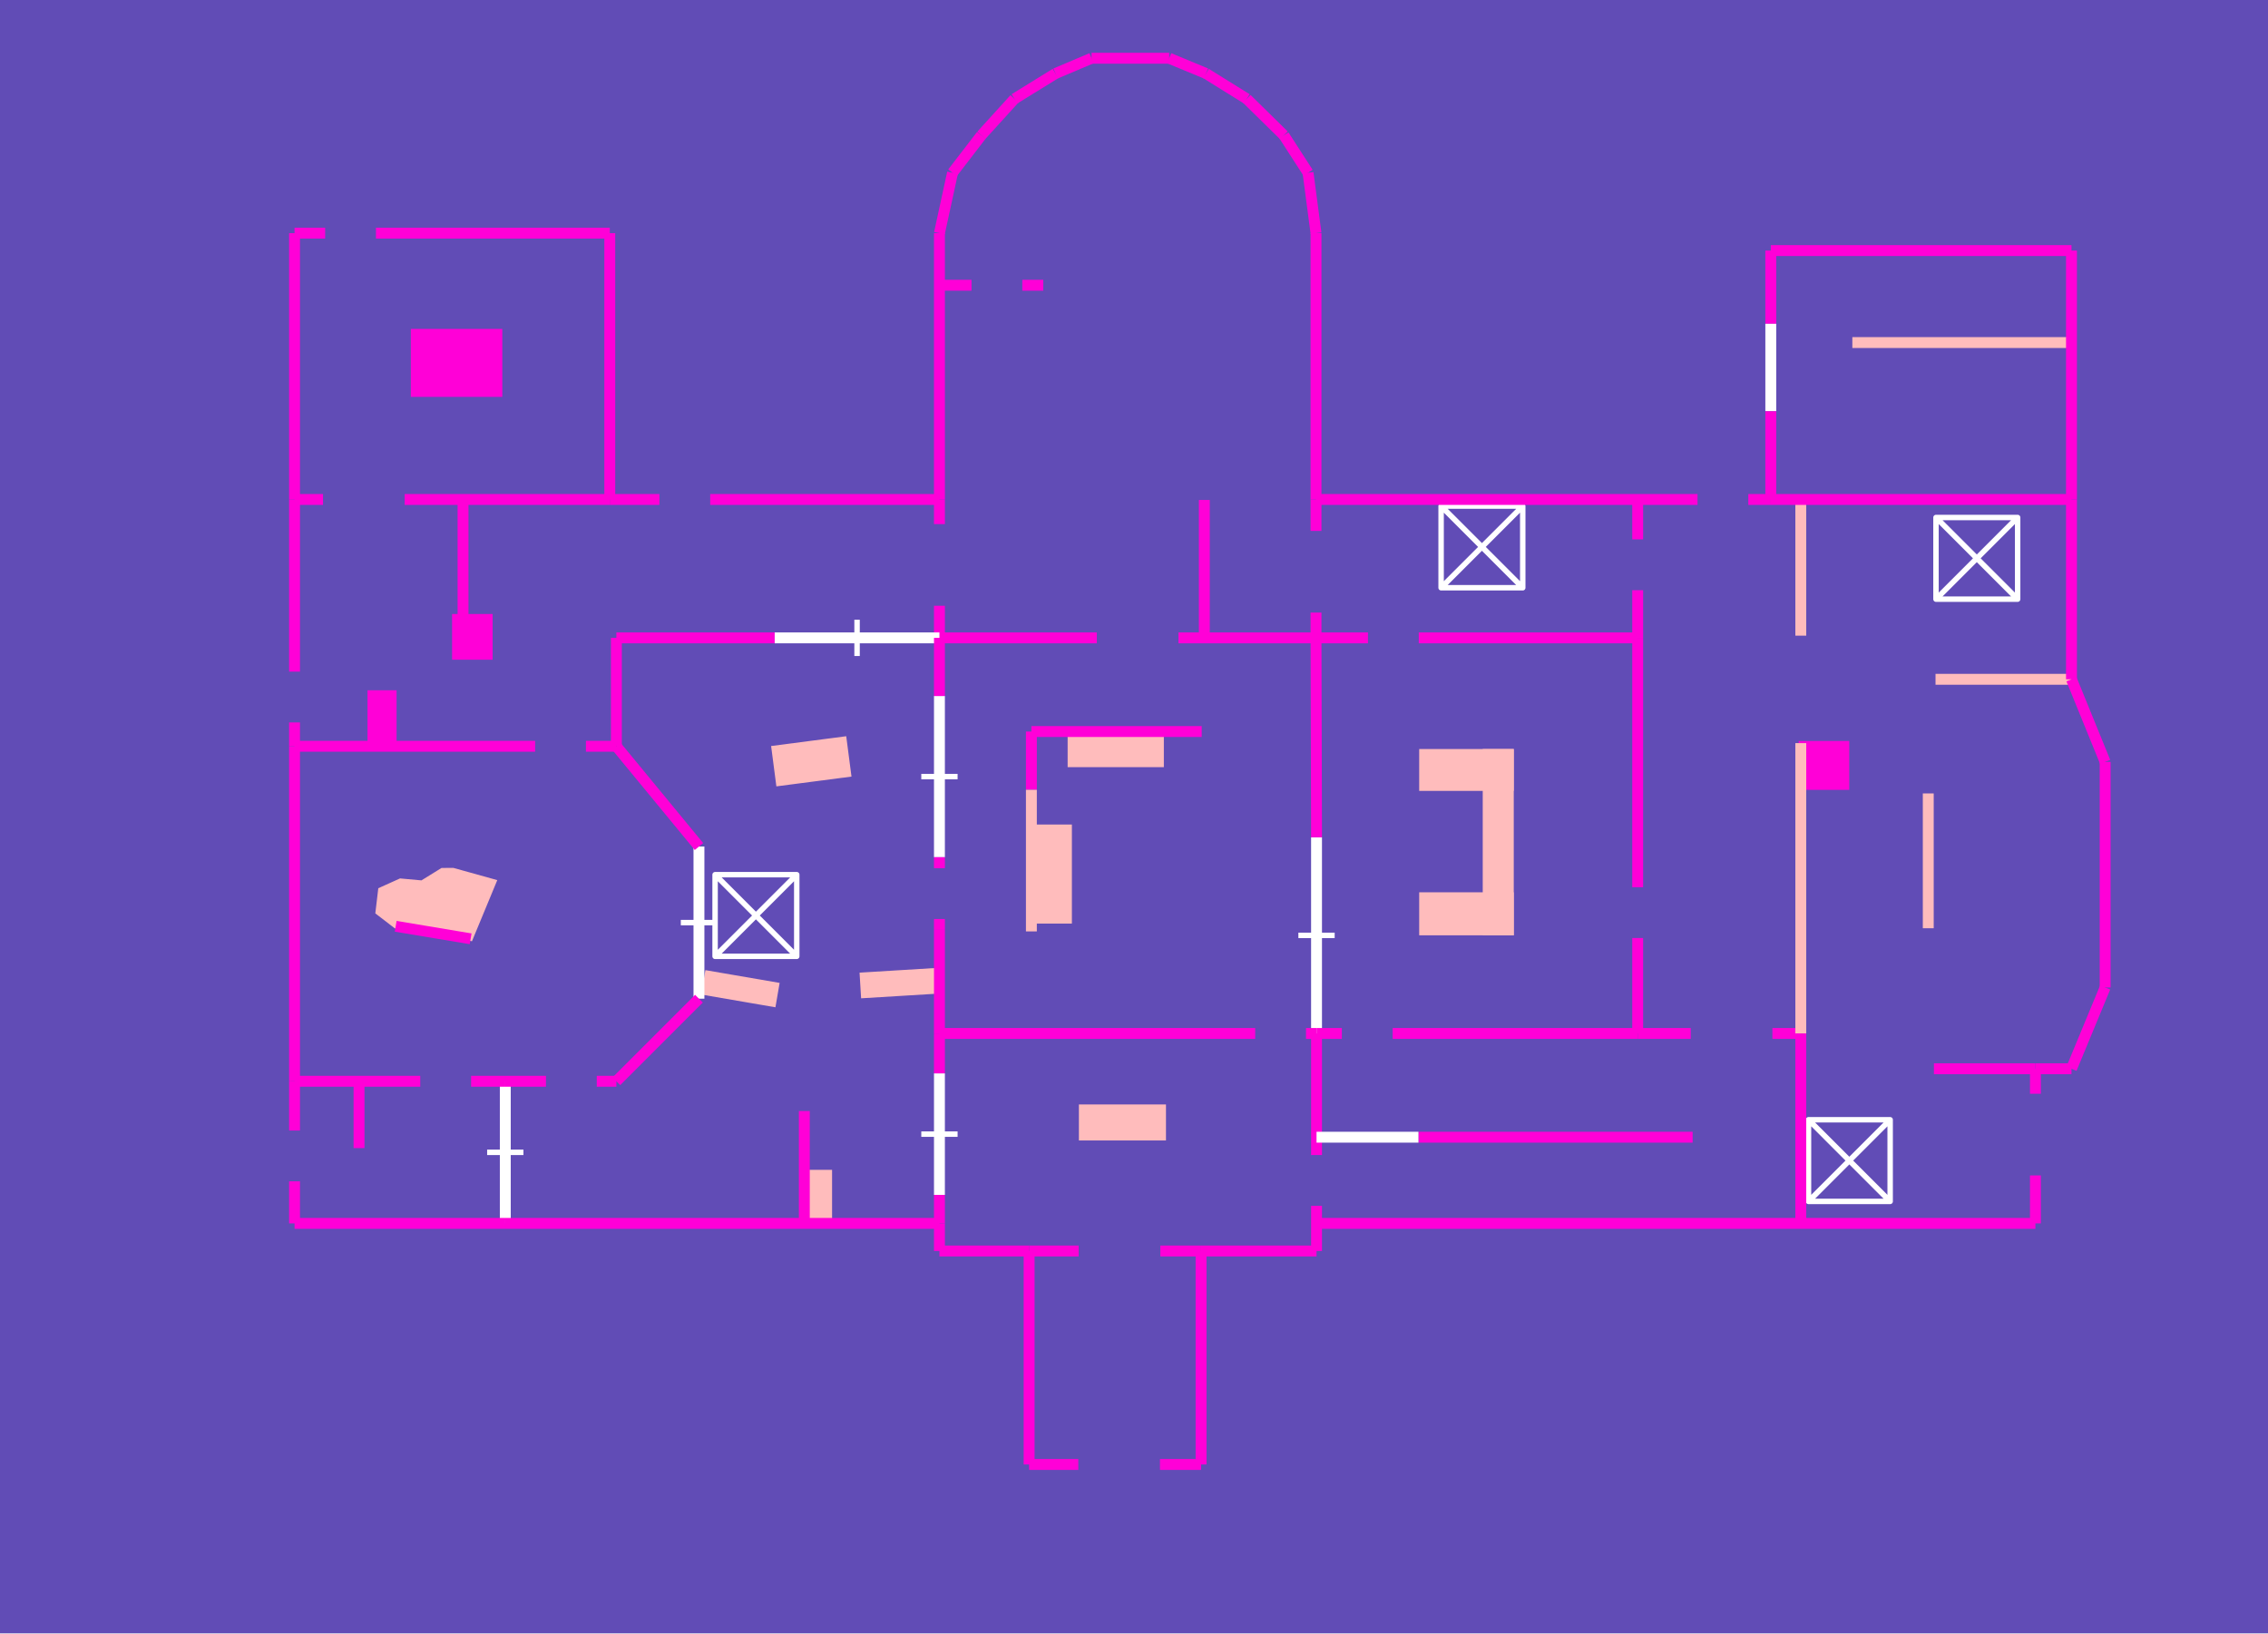
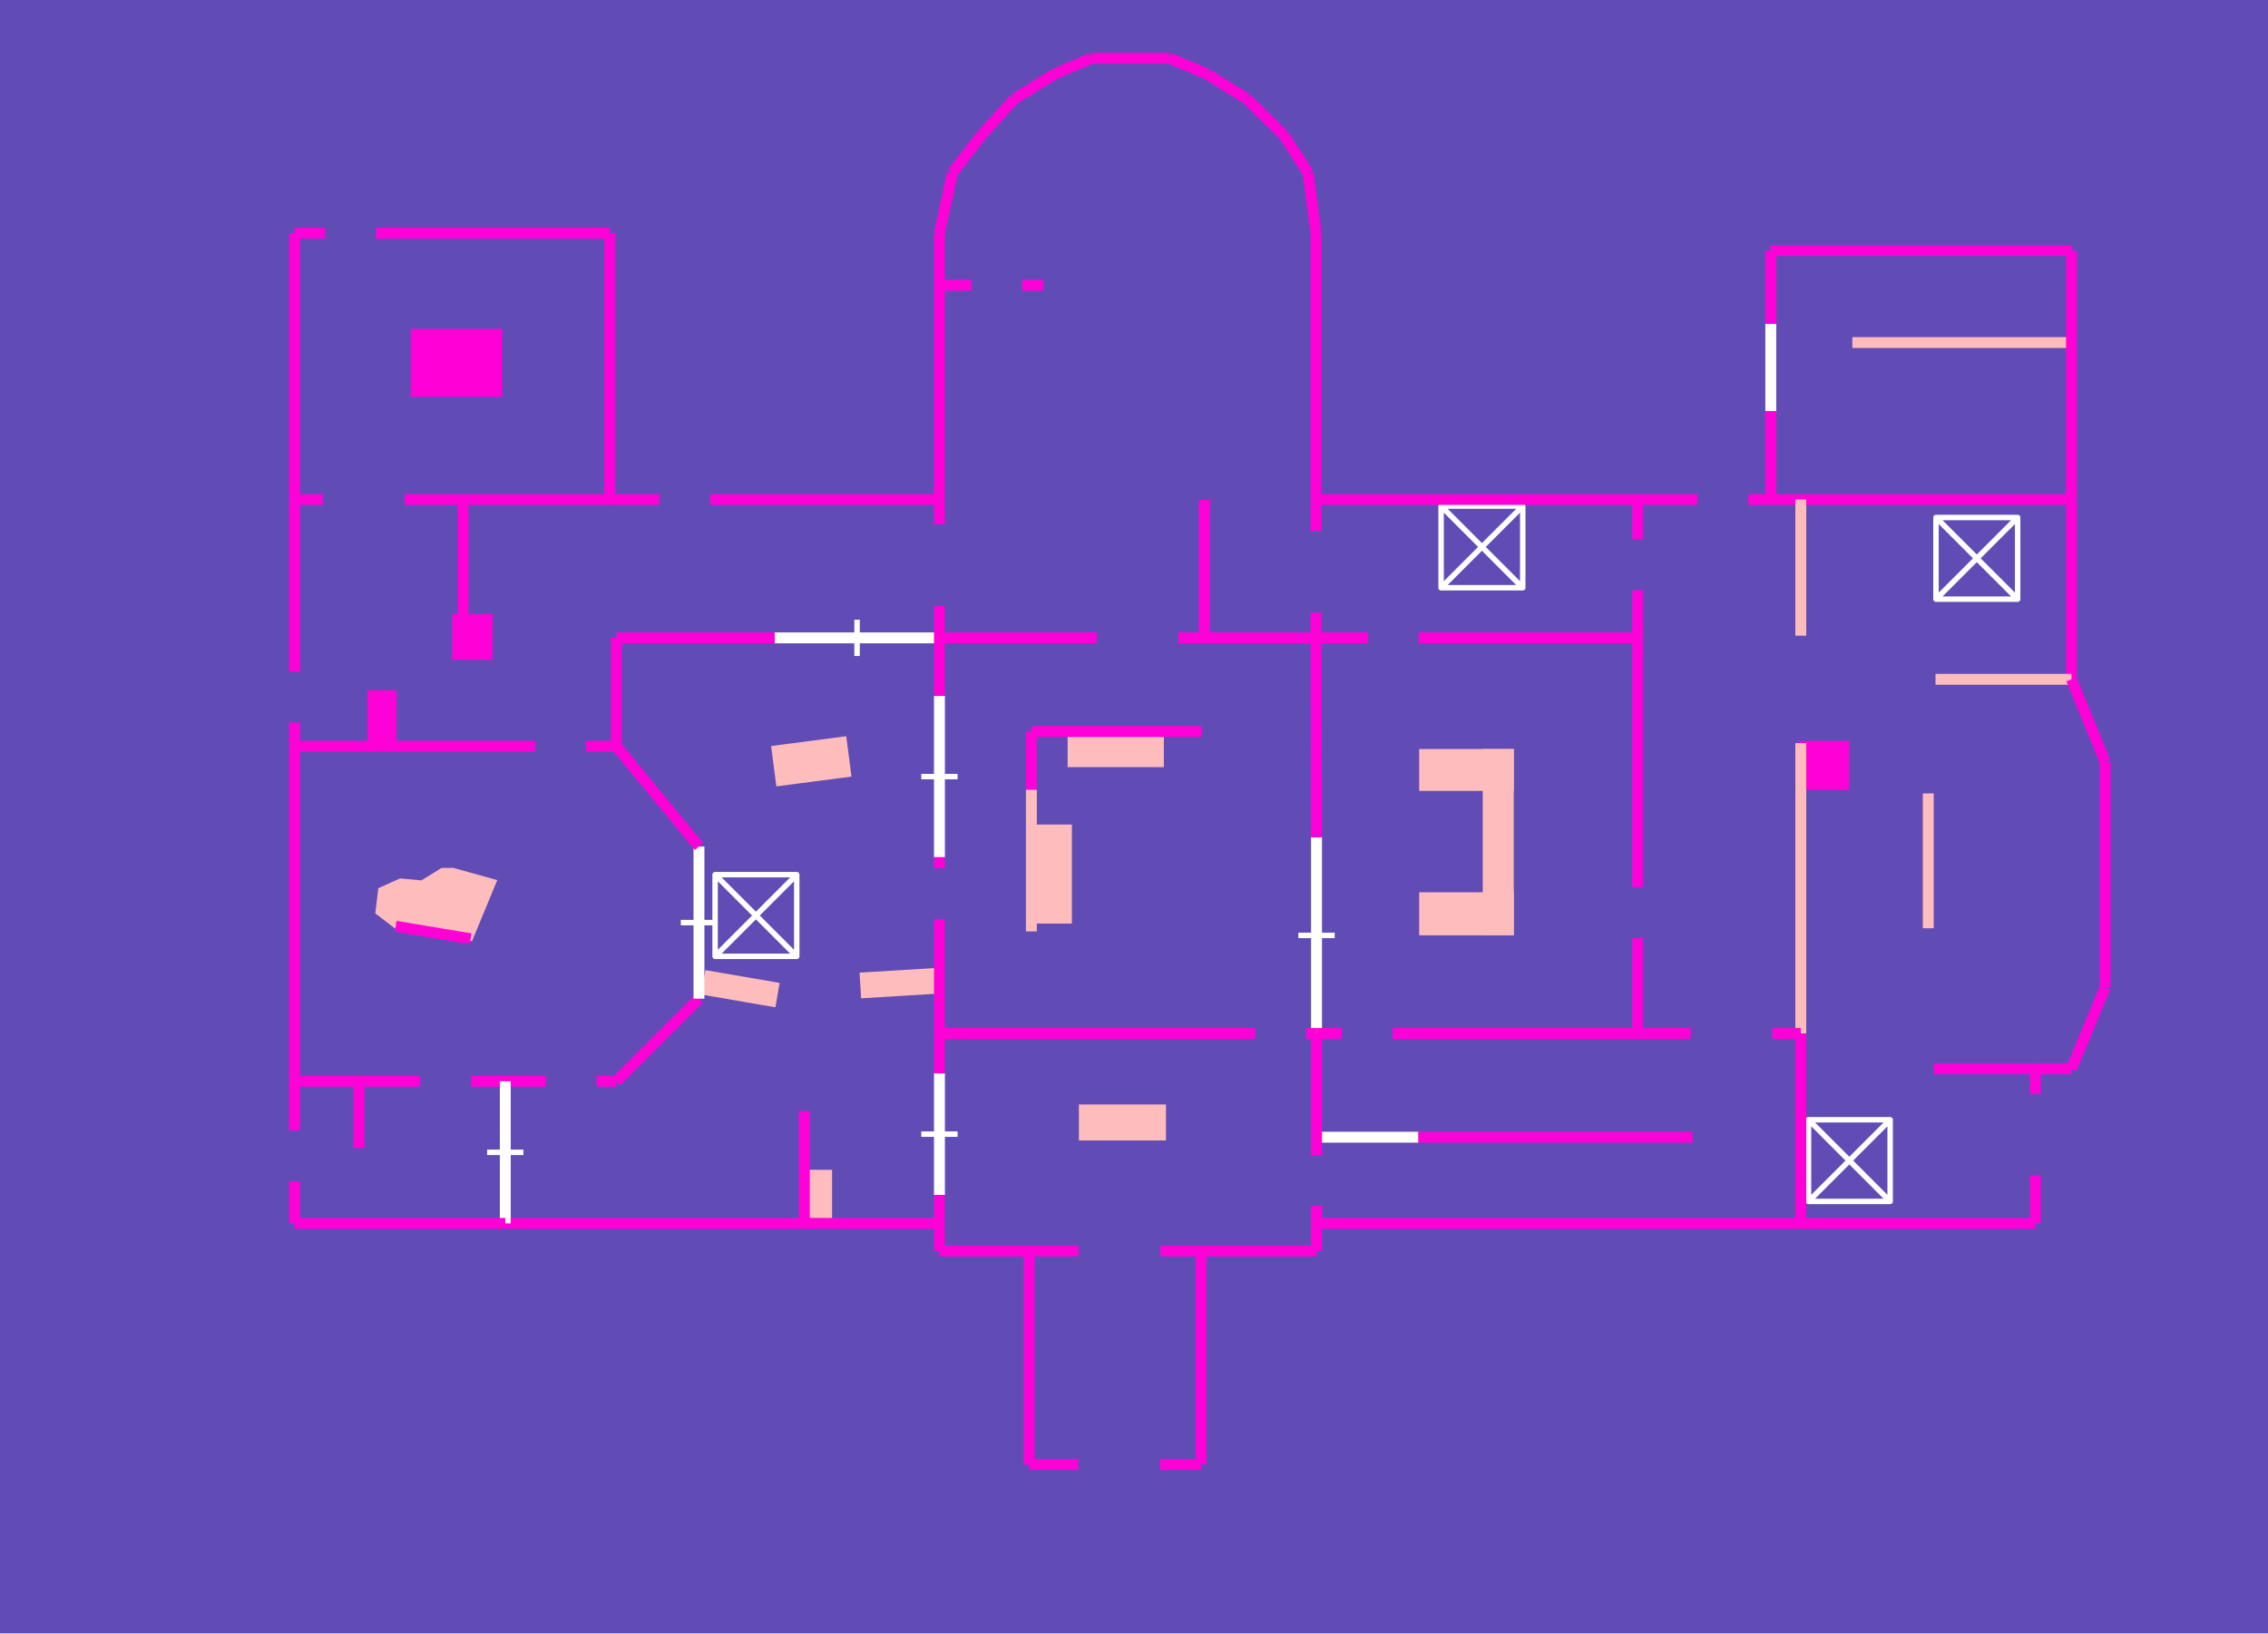
<svg xmlns="http://www.w3.org/2000/svg" viewBox="-33 -28 393 283">
  <rect fill="#614CB6" height="283" width="393" x="-33" y="-28" />
-   <path d="M152.361,-115.237 L145.718,-115.237 L145.718,-131.651 L152.361,-131.651 z" fill="#FFBCBC" stroke="#FFBCBC" stroke-width="0.75" transform="scale(1, -1)" />
-   <path d="M154.328,-169.229 L168.664,-169.229 L168.664,-163.741 L154.328,-163.741 z" fill="#FFBCBC" stroke="#FFBCBC" stroke-width="0.75" transform="scale(1, -1)" />
+   <path d="M224.305,-102.158 L228.929,-102.158 L228.929,-133.683 L224.305,-133.683 z" fill="#FFBCBC" stroke="#FFBCBC" stroke-width="0.75" transform="scale(1, -1)" />
+   <path d="M45.712,-78.762 L51.985,-78.762 L51.985,-85.931 L45.712,-85.931 z" fill="#FF00D7" stroke="#FF00D7" stroke-width="0.75" transform="scale(1, -1)" />
+   <path d="M128.748,-140.121 L128.974,-143.82 L116.566,-144.576 L116.341,-140.878 z" fill="#FFBCBC" stroke="#FFBCBC" stroke-width="0.75" transform="scale(1, -1)" />
  <path d="M31.059,-91.976 L35.342,-91.976 L35.342,-101.302 L31.059,-101.302 z" fill="#FF00D7" stroke="#FF00D7" stroke-width="0.75" transform="scale(1, -1)" />
  <path d="M110.807,-183.974 L106.374,-183.974 L106.374,-175.068 L110.807,-175.068 z" fill="#FFBCBC" stroke="#FFBCBC" stroke-width="0.75" transform="scale(1, -1)" />
-   <path d="M45.712,-78.762 L51.985,-78.762 L51.985,-85.931 L45.712,-85.931 z" fill="#FF00D7" stroke="#FF00D7" stroke-width="0.75" transform="scale(1, -1)" />
+   <path d="M113.311,-99.983 L114.127,-106.231 L101.855,-107.832 L101.04,-101.584 z" fill="#FFBCBC" stroke="#FFBCBC" stroke-width="0.75" transform="scale(1, -1)" />
+   <path d="M89.54,-140.525 L101.66,-142.61 L101.061,-146.095 L88.941,-144.01 z" fill="#FFBCBC" stroke="#FFBCBC" stroke-width="0.75" transform="scale(1, -1)" />
+   <path d="M168.296,-98.751 L152.375,-98.751 L152.375,-104.546 L168.296,-104.546 z" fill="#FFBCBC" stroke="#FFBCBC" stroke-width="0.75" transform="scale(1, -1)" />
+   <path d="M154.328,-169.229 L168.664,-169.229 L168.664,-163.741 L154.328,-163.741 z" fill="#FFBCBC" stroke="#FFBCBC" stroke-width="0.75" transform="scale(1, -1)" />
+   <path d="M213.293,-108.66 L228.929,-108.66 L228.929,-102.158 L213.293,-102.158 z" fill="#FFBCBC" stroke="#FFBCBC" stroke-width="0.75" transform="scale(1, -1)" />
+   <path d="M152.361,-115.237 L145.718,-115.237 L145.718,-131.651 L152.361,-131.651 z" fill="#FFBCBC" stroke="#FFBCBC" stroke-width="0.75" transform="scale(1, -1)" />
  <path d="M213.293,-126.98 L228.929,-126.98 L228.929,-133.683 L213.293,-133.683 z" fill="#FFBCBC" stroke="#FFBCBC" stroke-width="0.75" transform="scale(1, -1)" />
+   <path d="M287.065,-100.759 L279.044,-100.759 L279.044,-108.482 L287.065,-108.482 z" fill="#FF00D7" stroke="#FF00D7" stroke-width="0.75" transform="scale(1, -1)" />
  <path d="M53.663,-29.366 L38.562,-29.366 L38.562,-40.39 L53.663,-40.39 z" fill="#FF00D7" stroke="#FF00D7" stroke-width="0.75" transform="scale(1, -1)" />
-   <path d="M128.748,-140.121 L128.974,-143.82 L116.566,-144.576 L116.341,-140.878 z" fill="#FFBCBC" stroke="#FFBCBC" stroke-width="0.75" transform="scale(1, -1)" />
-   <path d="M287.065,-100.759 L279.044,-100.759 L279.044,-108.482 L287.065,-108.482 z" fill="#FF00D7" stroke="#FF00D7" stroke-width="0.75" transform="scale(1, -1)" />
-   <path d="M224.305,-102.158 L228.929,-102.158 L228.929,-133.683 L224.305,-133.683 z" fill="#FFBCBC" stroke="#FFBCBC" stroke-width="0.75" transform="scale(1, -1)" />
-   <path d="M113.311,-99.983 L114.127,-106.231 L101.855,-107.832 L101.04,-101.584 z" fill="#FFBCBC" stroke="#FFBCBC" stroke-width="0.75" transform="scale(1, -1)" />
-   <path d="M168.296,-98.751 L152.375,-98.751 L152.375,-104.546 L168.296,-104.546 z" fill="#FFBCBC" stroke="#FFBCBC" stroke-width="0.75" transform="scale(1, -1)" />
-   <path d="M213.293,-108.66 L228.929,-108.66 L228.929,-102.158 L213.293,-102.158 z" fill="#FFBCBC" stroke="#FFBCBC" stroke-width="0.75" transform="scale(1, -1)" />
-   <path d="M89.54,-140.525 L101.66,-142.61 L101.061,-146.095 L88.941,-144.01 z" fill="#FFBCBC" stroke="#FFBCBC" stroke-width="0.75" transform="scale(1, -1)" />
  <path d="M45.506,-122.75 L52.661,-124.743 L48.552,-134.663 L35.565,-132.493 L32.432,-130.091 L32.898,-126.154 L36.382,-124.584 L40.12,-124.924 L43.615,-122.762 L45.506,-122.75 z" fill="#FFBCBC" stroke="#FFBCBC" stroke-width="0.75" transform="scale(1, -1)" />
-   <path d="M302.469,-75.814 L316.618,-61.664 L302.469,-61.664 L316.618,-75.814 L302.469,-75.814 L302.469,-61.664 L316.618,-61.664 L316.618,-75.814 z" fill="none" stroke="#FFFFFF" stroke-linejoin="round" stroke-width="0.943" transform="scale(1, -1)" />
+   <path d="M280.378,-180.165 L294.527,-166.015 L280.378,-166.015 L294.527,-180.165 L280.378,-180.165 L280.378,-166.015 L294.527,-166.015 L294.527,-180.165 z" fill="none" stroke="#FFFFFF" stroke-linejoin="round" stroke-width="0.943" transform="scale(1, -1)" />
  <path d="M90.911,-137.702 L105.061,-123.553 L90.911,-123.553 L105.061,-137.702 L90.911,-137.702 L90.911,-123.553 L105.061,-123.553 L105.061,-137.702 z" fill="none" stroke="#FFFFFF" stroke-linejoin="round" stroke-width="0.943" transform="scale(1, -1)" />
  <path d="M216.715,-73.838 L230.864,-59.689 L216.715,-59.689 L230.864,-73.838 L216.715,-73.838 L216.715,-59.689 L230.864,-59.689 L230.864,-73.838 z" fill="none" stroke="#FFFFFF" stroke-linejoin="round" stroke-width="0.943" transform="scale(1, -1)" />
-   <path d="M280.378,-180.165 L294.527,-166.015 L280.378,-166.015 L294.527,-180.165 L280.378,-180.165 L280.378,-166.015 L294.527,-166.015 L294.527,-180.165 z" fill="none" stroke="#FFFFFF" stroke-linejoin="round" stroke-width="0.943" transform="scale(1, -1)" />
+   <path d="M302.469,-75.814 L316.618,-61.664 L302.469,-61.664 L316.618,-75.814 L302.469,-75.814 L302.469,-61.664 L316.618,-61.664 L316.618,-75.814 z" fill="none" stroke="#FFFFFF" stroke-linejoin="round" stroke-width="0.943" transform="scale(1, -1)" />
+   <path d="M29.212,-159.347 L29.212,-170.925 z" fill="none" stroke="#FF00D7" stroke-width="1.887" transform="scale(1, -1)" />
+   <path d="M156.144,17.907 L169.598,17.907 z" fill="none" stroke="#FF00D7" stroke-width="1.887" transform="scale(1, -1)" />
+   <path d="M331.781,-143.097 L325.947,-157.18 z" fill="none" stroke="#FF00D7" stroke-width="1.887" transform="scale(1, -1)" />
+   <path d="M129.786,-133.118 L129.786,-151.065 z" fill="none" stroke="#FF00D7" stroke-width="1.887" transform="scale(1, -1)" />
+   <path d="M48.552,-134.663 L35.565,-132.493 z" fill="none" stroke="#FF00D7" stroke-width="1.887" transform="scale(1, -1)" />
+   <path d="M193.658,-1.931 L189.469,4.554 z" fill="none" stroke="#FF00D7" stroke-width="1.887" transform="scale(1, -1)" />
+   <path d="M279.044,-100.759 L279.044,-151.065 z" fill="none" stroke="#FFBCBC" stroke-width="1.887" transform="scale(1, -1)" />
+   <path d="M195.037,-12.396 L195.037,-58.541 z" fill="none" stroke="#FF00D7" stroke-width="1.887" transform="scale(1, -1)" />
+   <path d="M212.789,-169.039 L195.129,-169.039 z" fill="none" stroke="#FFFFFF" stroke-width="1.887" transform="scale(1, -1)" />
+   <path d="M129.786,-82.521 L157.057,-82.521 z" fill="none" stroke="#FF00D7" stroke-width="1.887" transform="scale(1, -1)" />
+   <path d="M171.207,-82.521 L195.037,-82.521 z" fill="none" stroke="#FF00D7" stroke-width="1.887" transform="scale(1, -1)" />
+   <path d="M129.786,-58.541 L129.786,-12.396 z" fill="none" stroke="#FF00D7" stroke-width="1.887" transform="scale(1, -1)" />
+   <path d="M147.778,-21.422 L144.148,-21.422 z" fill="none" stroke="#FF00D7" stroke-width="1.887" transform="scale(1, -1)" />
+   <path d="M135.344,-21.422 L129.786,-21.422 z" fill="none" stroke="#FF00D7" stroke-width="1.887" transform="scale(1, -1)" />
+   <path d="M273.844,-58.541 L325.947,-58.541 z" fill="none" stroke="#FF00D7" stroke-width="1.887" transform="scale(1, -1)" />
+   <path d="M129.786,-183.974 L129.786,-188.755 z" fill="none" stroke="#FF00D7" stroke-width="1.887" transform="scale(1, -1)" />
+   <path d="M73.806,-159.347 L88.116,-145.037 z" fill="none" stroke="#FF00D7" stroke-width="1.887" transform="scale(1, -1)" />
+   <path d="M72.664,-58.541 L81.263,-58.541 z" fill="none" stroke="#FF00D7" stroke-width="1.887" transform="scale(1, -1)" />
+   <path d="M90.067,-58.541 L129.786,-58.541 z" fill="none" stroke="#FF00D7" stroke-width="1.887" transform="scale(1, -1)" />
+   <path d="M319.698,-183.974 L279.044,-183.974 z" fill="none" stroke="#FF00D7" stroke-width="1.887" transform="scale(1, -1)" />
+   <path d="M129.786,-82.521 L101.239,-82.521 z" fill="none" stroke="#FFFFFF" stroke-width="1.887" transform="scale(1, -1)" />
+   <path d="M115.513,-79.377 L115.513,-85.665 z" fill="none" stroke="#FFFFFF" stroke-width="0.943" transform="scale(1, -1)" />
+   <path d="M88.116,-118.675 L88.116,-145.037 z" fill="none" stroke="#FFFFFF" stroke-width="1.887" transform="scale(1, -1)" />
+   <path d="M84.971,-131.856 L91.26,-131.856 z" fill="none" stroke="#FFFFFF" stroke-width="0.943" transform="scale(1, -1)" />
+   <path d="M145.718,-108.844 L145.718,-98.751 z" fill="none" stroke="#FF00D7" stroke-width="1.887" transform="scale(1, -1)" />
+   <path d="M18.039,-159.347 L18.039,-101.302 z" fill="none" stroke="#FF00D7" stroke-width="1.887" transform="scale(1, -1)" />
+   <path d="M129.786,-183.974 L54.557,-183.974 z" fill="none" stroke="#FF00D7" stroke-width="1.887" transform="scale(1, -1)" />
+   <path d="M145.325,-225.742 L153.849,-225.742 z" fill="none" stroke="#FF00D7" stroke-width="1.887" transform="scale(1, -1)" />
+   <path d="M167.999,-225.742 L175.122,-225.742 z" fill="none" stroke="#FF00D7" stroke-width="1.887" transform="scale(1, -1)" />
+   <path d="M18.039,-58.541 L18.039,-12.396 z" fill="none" stroke="#FF00D7" stroke-width="1.887" transform="scale(1, -1)" />
+   <path d="M183.035,10.873 L189.469,4.554 z" fill="none" stroke="#FF00D7" stroke-width="1.887" transform="scale(1, -1)" />
+   <path d="M195.129,-151.065 L195.129,-117.074 z" fill="none" stroke="#FFFFFF" stroke-width="1.887" transform="scale(1, -1)" />
+   <path d="M198.273,-134.069 L191.984,-134.069 z" fill="none" stroke="#FFFFFF" stroke-width="0.943" transform="scale(1, -1)" />
+   <path d="M301.131,-132.834 L301.131,-109.475 z" fill="none" stroke="#FFBCBC" stroke-width="1.887" transform="scale(1, -1)" />
+   <path d="M195.037,-82.521 L195.037,-78.138 z" fill="none" stroke="#FF00D7" stroke-width="1.887" transform="scale(1, -1)" />
+   <path d="M195.037,-63.989 L195.037,-58.541 z" fill="none" stroke="#FF00D7" stroke-width="1.887" transform="scale(1, -1)" />
+   <path d="M273.844,-28.099 L273.844,-43.257 z" fill="none" stroke="#FFFFFF" stroke-width="1.887" transform="scale(1, -1)" />
+   <path d="M145.718,-98.751 L175.231,-98.751 z" fill="none" stroke="#FF00D7" stroke-width="1.887" transform="scale(1, -1)" />
+   <path d="M129.786,-82.521 L129.786,-92.59 z" fill="none" stroke="#FF00D7" stroke-width="1.887" transform="scale(1, -1)" />
+   <path d="M325.947,-31.354 L287.974,-31.354 z" fill="none" stroke="#FFBCBC" stroke-width="1.887" transform="scale(1, -1)" />
+   <path d="M106.374,-183.974 L106.374,-164.501 z" fill="none" stroke="#FF00D7" stroke-width="1.887" transform="scale(1, -1)" />
+   <path d="M325.947,-58.541 L325.947,-89.699 z" fill="none" stroke="#FF00D7" stroke-width="1.887" transform="scale(1, -1)" />
+   <path d="M325.947,-15.417 L273.844,-15.417 z" fill="none" stroke="#FF00D7" stroke-width="1.887" transform="scale(1, -1)" />
+   <path d="M273.844,-28.099 L273.844,-15.417 z" fill="none" stroke="#FF00D7" stroke-width="1.887" transform="scale(1, -1)" />
+   <path d="M273.844,-58.541 L269.95,-58.541 z" fill="none" stroke="#FF00D7" stroke-width="1.887" transform="scale(1, -1)" />
+   <path d="M261.146,-58.541 L195.037,-58.541 z" fill="none" stroke="#FF00D7" stroke-width="1.887" transform="scale(1, -1)" />
+   <path d="M169.598,17.907 L175.976,15.265 z" fill="none" stroke="#FF00D7" stroke-width="1.887" transform="scale(1, -1)" />
+   <path d="M18.039,-101.302 L59.727,-101.302 z" fill="none" stroke="#FF00D7" stroke-width="1.887" transform="scale(1, -1)" />
+   <path d="M68.531,-101.302 L73.806,-101.302 z" fill="none" stroke="#FF00D7" stroke-width="1.887" transform="scale(1, -1)" />
+   <path d="M302.388,-89.699 L325.947,-89.699 z" fill="none" stroke="#FFBCBC" stroke-width="1.887" transform="scale(1, -1)" />
+   <path d="M54.557,-159.347 L61.604,-159.347 z" fill="none" stroke="#FF00D7" stroke-width="1.887" transform="scale(1, -1)" />
+   <path d="M70.408,-159.347 L73.806,-159.347 z" fill="none" stroke="#FF00D7" stroke-width="1.887" transform="scale(1, -1)" />
+   <path d="M302.112,-157.18 L319.698,-157.18 z" fill="none" stroke="#FF00D7" stroke-width="1.887" transform="scale(1, -1)" />
+   <path d="M273.844,-43.257 L273.844,-58.541 z" fill="none" stroke="#FF00D7" stroke-width="1.887" transform="scale(1, -1)" />
+   <path d="M18.039,-12.396 L23.343,-12.396 z" fill="none" stroke="#FF00D7" stroke-width="1.887" transform="scale(1, -1)" />
+   <path d="M32.147,-12.396 L72.664,-12.396 z" fill="none" stroke="#FF00D7" stroke-width="1.887" transform="scale(1, -1)" />
+   <path d="M175.687,-58.624 L175.687,-82.521 z" fill="none" stroke="#FF00D7" stroke-width="1.887" transform="scale(1, -1)" />
+   <path d="M18.039,-159.347 L18.039,-167.88 z" fill="none" stroke="#FF00D7" stroke-width="1.887" transform="scale(1, -1)" />
+   <path d="M18.039,-176.684 L18.039,-183.974 z" fill="none" stroke="#FF00D7" stroke-width="1.887" transform="scale(1, -1)" />
+   <path d="M47.237,-78.762 L47.237,-58.541 z" fill="none" stroke="#FF00D7" stroke-width="1.887" transform="scale(1, -1)" />
+   <path d="M175.122,-188.755 L175.122,-225.742 z" fill="none" stroke="#FF00D7" stroke-width="1.887" transform="scale(1, -1)" />
+   <path d="M129.786,-120.525 L129.786,-92.59 z" fill="none" stroke="#FFFFFF" stroke-width="1.887" transform="scale(1, -1)" />
+   <path d="M132.931,-106.557 L126.642,-106.557 z" fill="none" stroke="#FFFFFF" stroke-width="0.943" transform="scale(1, -1)" />
+   <path d="M129.786,-188.755 L145.325,-188.755 z" fill="none" stroke="#FF00D7" stroke-width="1.887" transform="scale(1, -1)" />
+   <path d="M145.325,-188.755 L145.325,-225.742 z" fill="none" stroke="#FF00D7" stroke-width="1.887" transform="scale(1, -1)" />
+   <path d="M193.658,-1.931 L195.037,-12.396 z" fill="none" stroke="#FF00D7" stroke-width="1.887" transform="scale(1, -1)" />
+   <path d="M279.044,-58.541 L279.044,-82.138 z" fill="none" stroke="#FFBCBC" stroke-width="1.887" transform="scale(1, -1)" />
+   <path d="M189.469,4.554 L189.469,4.554 z" fill="none" stroke="#FF00D7" stroke-width="1.887" transform="scale(1, -1)" />
+   <path d="M325.947,-15.417 L325.947,-58.541 z" fill="none" stroke="#FF00D7" stroke-width="1.887" transform="scale(1, -1)" />
+   <path d="M195.129,-151.065 L193.306,-151.065 z" fill="none" stroke="#FF00D7" stroke-width="1.887" transform="scale(1, -1)" />
+   <path d="M184.502,-151.065 L129.786,-151.065 z" fill="none" stroke="#FF00D7" stroke-width="1.887" transform="scale(1, -1)" />
+   <path d="M18.039,-159.347 L39.825,-159.347 z" fill="none" stroke="#FF00D7" stroke-width="1.887" transform="scale(1, -1)" />
+   <path d="M48.629,-159.347 L54.557,-159.347 z" fill="none" stroke="#FF00D7" stroke-width="1.887" transform="scale(1, -1)" />
+   <path d="M325.947,-157.18 L319.698,-157.18 z" fill="none" stroke="#FF00D7" stroke-width="1.887" transform="scale(1, -1)" />
+   <path d="M129.786,-12.396 L132.06,-1.931 z" fill="none" stroke="#FF00D7" stroke-width="1.887" transform="scale(1, -1)" />
+   <path d="M73.806,-82.521 L73.806,-101.302 z" fill="none" stroke="#FF00D7" stroke-width="1.887" transform="scale(1, -1)" />
+   <path d="M137.047,4.554 L142.79,10.873 z" fill="none" stroke="#FF00D7" stroke-width="1.887" transform="scale(1, -1)" />
+   <path d="M72.664,-12.396 L72.664,-58.541 z" fill="none" stroke="#FF00D7" stroke-width="1.887" transform="scale(1, -1)" />
  <path d="M54.557,-159.347 L54.557,-183.974 z" fill="none" stroke="#FFFFFF" stroke-width="1.887" transform="scale(1, -1)" />
  <path d="M51.412,-171.661 L57.701,-171.661 z" fill="none" stroke="#FFFFFF" stroke-width="0.943" transform="scale(1, -1)" />
-   <path d="M145.718,-108.844 L145.718,-98.751 z" fill="none" stroke="#FF00D7" stroke-width="1.887" transform="scale(1, -1)" />
-   <path d="M175.687,-58.624 L175.687,-82.521 z" fill="none" stroke="#FF00D7" stroke-width="1.887" transform="scale(1, -1)" />
-   <path d="M88.116,-118.675 L88.116,-145.037 z" fill="none" stroke="#FFFFFF" stroke-width="1.887" transform="scale(1, -1)" />
-   <path d="M84.971,-131.856 L91.26,-131.856 z" fill="none" stroke="#FFFFFF" stroke-width="0.943" transform="scale(1, -1)" />
+   <path d="M129.786,-179.035 L129.786,-157.979 z" fill="none" stroke="#FFFFFF" stroke-width="1.887" transform="scale(1, -1)" />
+   <path d="M132.931,-168.507 L126.642,-168.507 z" fill="none" stroke="#FFFFFF" stroke-width="0.943" transform="scale(1, -1)" />
+   <path d="M145.718,-133.382 L145.718,-108.844 z" fill="none" stroke="#FFBCBC" stroke-width="1.887" transform="scale(1, -1)" />
+   <path d="M129.786,-58.541 L129.786,-62.81 z" fill="none" stroke="#FF00D7" stroke-width="1.887" transform="scale(1, -1)" />
+   <path d="M129.786,-76.959 L129.786,-82.521 z" fill="none" stroke="#FF00D7" stroke-width="1.887" transform="scale(1, -1)" />
+   <path d="M175.976,15.265 L183.035,10.873 z" fill="none" stroke="#FF00D7" stroke-width="1.887" transform="scale(1, -1)" />
+   <path d="M73.806,-101.302 L88.116,-118.675 z" fill="none" stroke="#FF00D7" stroke-width="1.887" transform="scale(1, -1)" />
+   <path d="M331.781,-104.012 L331.781,-143.097 z" fill="none" stroke="#FF00D7" stroke-width="1.887" transform="scale(1, -1)" />
+   <path d="M129.786,-179.035 L129.786,-183.974 z" fill="none" stroke="#FF00D7" stroke-width="1.887" transform="scale(1, -1)" />
+   <path d="M279.044,-183.974 L279.044,-151.065 z" fill="none" stroke="#FF00D7" stroke-width="1.887" transform="scale(1, -1)" />
+   <path d="M331.781,-104.012 L325.947,-89.699 z" fill="none" stroke="#FF00D7" stroke-width="1.887" transform="scale(1, -1)" />
+   <path d="M250.779,-82.521 L212.843,-82.521 z" fill="none" stroke="#FF00D7" stroke-width="1.887" transform="scale(1, -1)" />
+   <path d="M204.039,-82.521 L195.037,-82.521 z" fill="none" stroke="#FF00D7" stroke-width="1.887" transform="scale(1, -1)" />
+   <path d="M149.903,15.265 L156.144,17.907 z" fill="none" stroke="#FF00D7" stroke-width="1.887" transform="scale(1, -1)" />
+   <path d="M18.039,-183.974 L54.557,-183.974 z" fill="none" stroke="#FF00D7" stroke-width="1.887" transform="scale(1, -1)" />
+   <path d="M195.037,-82.521 L195.129,-117.074 z" fill="none" stroke="#FF00D7" stroke-width="1.887" transform="scale(1, -1)" />
  <path d="M195.129,-151.065 L195.129,-172.13 z" fill="none" stroke="#FF00D7" stroke-width="1.887" transform="scale(1, -1)" />
  <path d="M195.129,-180.934 L195.129,-188.755 z" fill="none" stroke="#FF00D7" stroke-width="1.887" transform="scale(1, -1)" />
-   <path d="M145.325,-188.755 L145.325,-225.742 z" fill="none" stroke="#FF00D7" stroke-width="1.887" transform="scale(1, -1)" />
+   <path d="M250.779,-58.541 L250.779,-65.458 z" fill="none" stroke="#FF00D7" stroke-width="1.887" transform="scale(1, -1)" />
+   <path d="M250.779,-74.262 L250.779,-82.521 z" fill="none" stroke="#FF00D7" stroke-width="1.887" transform="scale(1, -1)" />
  <path d="M319.698,-157.18 L319.698,-161.513 z" fill="none" stroke="#FF00D7" stroke-width="1.887" transform="scale(1, -1)" />
  <path d="M319.698,-175.663 L319.698,-183.974 z" fill="none" stroke="#FF00D7" stroke-width="1.887" transform="scale(1, -1)" />
-   <path d="M129.786,-12.396 L132.06,-1.931 z" fill="none" stroke="#FF00D7" stroke-width="1.887" transform="scale(1, -1)" />
-   <path d="M195.129,-151.065 L195.129,-117.074 z" fill="none" stroke="#FFFFFF" stroke-width="1.887" transform="scale(1, -1)" />
-   <path d="M198.273,-134.069 L191.984,-134.069 z" fill="none" stroke="#FFFFFF" stroke-width="0.943" transform="scale(1, -1)" />
+   <path d="M18.039,-58.541 L18.039,-88.371 z" fill="none" stroke="#FF00D7" stroke-width="1.887" transform="scale(1, -1)" />
+   <path d="M18.039,-97.175 L18.039,-101.302 z" fill="none" stroke="#FF00D7" stroke-width="1.887" transform="scale(1, -1)" />
+   <path d="M175.122,-188.755 L195.129,-188.755 z" fill="none" stroke="#FF00D7" stroke-width="1.887" transform="scale(1, -1)" />
+   <path d="M132.06,-1.931 L137.047,4.554 z" fill="none" stroke="#FF00D7" stroke-width="1.887" transform="scale(1, -1)" />
+   <path d="M73.806,-82.521 L101.239,-82.521 z" fill="none" stroke="#FF00D7" stroke-width="1.887" transform="scale(1, -1)" />
+   <path d="M279.044,-183.974 L195.129,-183.974 z" fill="none" stroke="#FF00D7" stroke-width="1.887" transform="scale(1, -1)" />
+   <path d="M142.79,10.873 L149.903,15.265 z" fill="none" stroke="#FF00D7" stroke-width="1.887" transform="scale(1, -1)" />
  <path d="M250.779,-82.521 L250.779,-125.723 z" fill="none" stroke="#FF00D7" stroke-width="1.887" transform="scale(1, -1)" />
  <path d="M250.779,-134.527 L250.779,-151.065 z" fill="none" stroke="#FF00D7" stroke-width="1.887" transform="scale(1, -1)" />
-   <path d="M47.237,-78.762 L47.237,-58.541 z" fill="none" stroke="#FF00D7" stroke-width="1.887" transform="scale(1, -1)" />
-   <path d="M212.789,-169.039 L260.299,-169.039 z" fill="none" stroke="#FF00D7" stroke-width="1.887" transform="scale(1, -1)" />
-   <path d="M142.79,10.873 L149.903,15.265 z" fill="none" stroke="#FF00D7" stroke-width="1.887" transform="scale(1, -1)" />
-   <path d="M212.789,-169.039 L195.129,-169.039 z" fill="none" stroke="#FFFFFF" stroke-width="1.887" transform="scale(1, -1)" />
-   <path d="M273.844,-28.099 L273.844,-15.417 z" fill="none" stroke="#FF00D7" stroke-width="1.887" transform="scale(1, -1)" />
-   <path d="M193.658,-1.931 L189.469,4.554 z" fill="none" stroke="#FF00D7" stroke-width="1.887" transform="scale(1, -1)" />
-   <path d="M145.325,-225.742 L153.849,-225.742 z" fill="none" stroke="#FF00D7" stroke-width="1.887" transform="scale(1, -1)" />
-   <path d="M167.999,-225.742 L175.122,-225.742 z" fill="none" stroke="#FF00D7" stroke-width="1.887" transform="scale(1, -1)" />
-   <path d="M129.786,-179.035 L129.786,-157.979 z" fill="none" stroke="#FFFFFF" stroke-width="1.887" transform="scale(1, -1)" />
-   <path d="M132.931,-168.507 L126.642,-168.507 z" fill="none" stroke="#FFFFFF" stroke-width="0.943" transform="scale(1, -1)" />
-   <path d="M325.947,-31.354 L287.974,-31.354 z" fill="none" stroke="#FFBCBC" stroke-width="1.887" transform="scale(1, -1)" />
+   <path d="M129.786,-120.525 L129.786,-122.429 z" fill="none" stroke="#FF00D7" stroke-width="1.887" transform="scale(1, -1)" />
+   <path d="M129.786,-131.233 L129.786,-133.118 z" fill="none" stroke="#FF00D7" stroke-width="1.887" transform="scale(1, -1)" />
  <path d="M195.129,-151.065 L199.515,-151.065 z" fill="none" stroke="#FF00D7" stroke-width="1.887" transform="scale(1, -1)" />
  <path d="M208.319,-151.065 L250.779,-151.065 z" fill="none" stroke="#FF00D7" stroke-width="1.887" transform="scale(1, -1)" />
-   <path d="M169.598,17.907 L175.976,15.265 z" fill="none" stroke="#FF00D7" stroke-width="1.887" transform="scale(1, -1)" />
-   <path d="M54.557,-159.347 L61.604,-159.347 z" fill="none" stroke="#FF00D7" stroke-width="1.887" transform="scale(1, -1)" />
-   <path d="M70.408,-159.347 L73.806,-159.347 z" fill="none" stroke="#FF00D7" stroke-width="1.887" transform="scale(1, -1)" />
-   <path d="M175.976,15.265 L183.035,10.873 z" fill="none" stroke="#FF00D7" stroke-width="1.887" transform="scale(1, -1)" />
-   <path d="M73.806,-82.521 L101.239,-82.521 z" fill="none" stroke="#FF00D7" stroke-width="1.887" transform="scale(1, -1)" />
  <path d="M129.786,-151.065 L129.786,-157.979 z" fill="none" stroke="#FF00D7" stroke-width="1.887" transform="scale(1, -1)" />
-   <path d="M129.786,-58.541 L129.786,-62.81 z" fill="none" stroke="#FF00D7" stroke-width="1.887" transform="scale(1, -1)" />
-   <path d="M129.786,-76.959 L129.786,-82.521 z" fill="none" stroke="#FF00D7" stroke-width="1.887" transform="scale(1, -1)" />
  <path d="M72.664,-58.541 L37.121,-58.541 z" fill="none" stroke="#FF00D7" stroke-width="1.887" transform="scale(1, -1)" />
  <path d="M22.972,-58.541 L18.039,-58.541 z" fill="none" stroke="#FF00D7" stroke-width="1.887" transform="scale(1, -1)" />
-   <path d="M250.779,-82.521 L212.843,-82.521 z" fill="none" stroke="#FF00D7" stroke-width="1.887" transform="scale(1, -1)" />
-   <path d="M204.039,-82.521 L195.037,-82.521 z" fill="none" stroke="#FF00D7" stroke-width="1.887" transform="scale(1, -1)" />
-   <path d="M129.786,-82.521 L157.057,-82.521 z" fill="none" stroke="#FF00D7" stroke-width="1.887" transform="scale(1, -1)" />
-   <path d="M171.207,-82.521 L195.037,-82.521 z" fill="none" stroke="#FF00D7" stroke-width="1.887" transform="scale(1, -1)" />
-   <path d="M18.039,-58.541 L18.039,-88.371 z" fill="none" stroke="#FF00D7" stroke-width="1.887" transform="scale(1, -1)" />
-   <path d="M18.039,-97.175 L18.039,-101.302 z" fill="none" stroke="#FF00D7" stroke-width="1.887" transform="scale(1, -1)" />
-   <path d="M18.039,-58.541 L18.039,-12.396 z" fill="none" stroke="#FF00D7" stroke-width="1.887" transform="scale(1, -1)" />
-   <path d="M279.044,-58.541 L279.044,-82.138 z" fill="none" stroke="#FFBCBC" stroke-width="1.887" transform="scale(1, -1)" />
-   <path d="M18.039,-159.347 L18.039,-167.88 z" fill="none" stroke="#FF00D7" stroke-width="1.887" transform="scale(1, -1)" />
-   <path d="M18.039,-176.684 L18.039,-183.974 z" fill="none" stroke="#FF00D7" stroke-width="1.887" transform="scale(1, -1)" />
-   <path d="M195.037,-12.396 L195.037,-58.541 z" fill="none" stroke="#FF00D7" stroke-width="1.887" transform="scale(1, -1)" />
-   <path d="M331.781,-104.012 L331.781,-143.097 z" fill="none" stroke="#FF00D7" stroke-width="1.887" transform="scale(1, -1)" />
+   <path d="M145.325,-188.755 L153.912,-188.755 z" fill="none" stroke="#FF00D7" stroke-width="1.887" transform="scale(1, -1)" />
+   <path d="M168.062,-188.755 L175.122,-188.755 z" fill="none" stroke="#FF00D7" stroke-width="1.887" transform="scale(1, -1)" />
+   <path d="M212.789,-169.039 L260.299,-169.039 z" fill="none" stroke="#FF00D7" stroke-width="1.887" transform="scale(1, -1)" />
  <path d="M250.779,-151.065 L259.972,-151.065 z" fill="none" stroke="#FF00D7" stroke-width="1.887" transform="scale(1, -1)" />
  <path d="M274.121,-151.065 L279.044,-151.065 z" fill="none" stroke="#FF00D7" stroke-width="1.887" transform="scale(1, -1)" />
-   <path d="M106.374,-183.974 L106.374,-164.501 z" fill="none" stroke="#FF00D7" stroke-width="1.887" transform="scale(1, -1)" />
-   <path d="M325.947,-15.417 L325.947,-58.541 z" fill="none" stroke="#FF00D7" stroke-width="1.887" transform="scale(1, -1)" />
-   <path d="M302.388,-89.699 L325.947,-89.699 z" fill="none" stroke="#FFBCBC" stroke-width="1.887" transform="scale(1, -1)" />
-   <path d="M72.664,-58.541 L81.263,-58.541 z" fill="none" stroke="#FF00D7" stroke-width="1.887" transform="scale(1, -1)" />
-   <path d="M90.067,-58.541 L129.786,-58.541 z" fill="none" stroke="#FF00D7" stroke-width="1.887" transform="scale(1, -1)" />
-   <path d="M18.039,-12.396 L23.343,-12.396 z" fill="none" stroke="#FF00D7" stroke-width="1.887" transform="scale(1, -1)" />
-   <path d="M32.147,-12.396 L72.664,-12.396 z" fill="none" stroke="#FF00D7" stroke-width="1.887" transform="scale(1, -1)" />
-   <path d="M331.781,-143.097 L325.947,-157.18 z" fill="none" stroke="#FF00D7" stroke-width="1.887" transform="scale(1, -1)" />
-   <path d="M175.122,-188.755 L195.129,-188.755 z" fill="none" stroke="#FF00D7" stroke-width="1.887" transform="scale(1, -1)" />
-   <path d="M301.131,-132.834 L301.131,-109.475 z" fill="none" stroke="#FFBCBC" stroke-width="1.887" transform="scale(1, -1)" />
-   <path d="M302.112,-157.18 L319.698,-157.18 z" fill="none" stroke="#FF00D7" stroke-width="1.887" transform="scale(1, -1)" />
-   <path d="M193.658,-1.931 L195.037,-12.396 z" fill="none" stroke="#FF00D7" stroke-width="1.887" transform="scale(1, -1)" />
-   <path d="M331.781,-104.012 L325.947,-89.699 z" fill="none" stroke="#FF00D7" stroke-width="1.887" transform="scale(1, -1)" />
-   <path d="M129.786,-133.118 L129.786,-151.065 z" fill="none" stroke="#FF00D7" stroke-width="1.887" transform="scale(1, -1)" />
-   <path d="M279.044,-183.974 L195.129,-183.974 z" fill="none" stroke="#FF00D7" stroke-width="1.887" transform="scale(1, -1)" />
-   <path d="M129.786,-179.035 L129.786,-183.974 z" fill="none" stroke="#FF00D7" stroke-width="1.887" transform="scale(1, -1)" />
-   <path d="M195.129,-151.065 L193.306,-151.065 z" fill="none" stroke="#FF00D7" stroke-width="1.887" transform="scale(1, -1)" />
-   <path d="M184.502,-151.065 L129.786,-151.065 z" fill="none" stroke="#FF00D7" stroke-width="1.887" transform="scale(1, -1)" />
-   <path d="M129.786,-58.541 L129.786,-12.396 z" fill="none" stroke="#FF00D7" stroke-width="1.887" transform="scale(1, -1)" />
-   <path d="M273.844,-58.541 L325.947,-58.541 z" fill="none" stroke="#FF00D7" stroke-width="1.887" transform="scale(1, -1)" />
-   <path d="M145.718,-98.751 L175.231,-98.751 z" fill="none" stroke="#FF00D7" stroke-width="1.887" transform="scale(1, -1)" />
-   <path d="M29.212,-159.347 L29.212,-170.925 z" fill="none" stroke="#FF00D7" stroke-width="1.887" transform="scale(1, -1)" />
-   <path d="M73.806,-82.521 L73.806,-101.302 z" fill="none" stroke="#FF00D7" stroke-width="1.887" transform="scale(1, -1)" />
-   <path d="M129.786,-188.755 L145.325,-188.755 z" fill="none" stroke="#FF00D7" stroke-width="1.887" transform="scale(1, -1)" />
-   <path d="M129.786,-120.525 L129.786,-92.59 z" fill="none" stroke="#FFFFFF" stroke-width="1.887" transform="scale(1, -1)" />
-   <path d="M132.931,-106.557 L126.642,-106.557 z" fill="none" stroke="#FFFFFF" stroke-width="0.943" transform="scale(1, -1)" />
-   <path d="M183.035,10.873 L189.469,4.554 z" fill="none" stroke="#FF00D7" stroke-width="1.887" transform="scale(1, -1)" />
-   <path d="M18.039,-101.302 L59.727,-101.302 z" fill="none" stroke="#FF00D7" stroke-width="1.887" transform="scale(1, -1)" />
-   <path d="M68.531,-101.302 L73.806,-101.302 z" fill="none" stroke="#FF00D7" stroke-width="1.887" transform="scale(1, -1)" />
-   <path d="M319.698,-183.974 L279.044,-183.974 z" fill="none" stroke="#FF00D7" stroke-width="1.887" transform="scale(1, -1)" />
-   <path d="M325.947,-15.417 L273.844,-15.417 z" fill="none" stroke="#FF00D7" stroke-width="1.887" transform="scale(1, -1)" />
-   <path d="M73.806,-101.302 L88.116,-118.675 z" fill="none" stroke="#FF00D7" stroke-width="1.887" transform="scale(1, -1)" />
-   <path d="M129.786,-82.521 L101.239,-82.521 z" fill="none" stroke="#FFFFFF" stroke-width="1.887" transform="scale(1, -1)" />
-   <path d="M115.513,-79.377 L115.513,-85.665 z" fill="none" stroke="#FFFFFF" stroke-width="0.943" transform="scale(1, -1)" />
-   <path d="M279.044,-100.759 L279.044,-151.065 z" fill="none" stroke="#FFBCBC" stroke-width="1.887" transform="scale(1, -1)" />
-   <path d="M137.047,4.554 L142.79,10.873 z" fill="none" stroke="#FF00D7" stroke-width="1.887" transform="scale(1, -1)" />
-   <path d="M250.779,-58.541 L250.779,-65.458 z" fill="none" stroke="#FF00D7" stroke-width="1.887" transform="scale(1, -1)" />
-   <path d="M250.779,-74.262 L250.779,-82.521 z" fill="none" stroke="#FF00D7" stroke-width="1.887" transform="scale(1, -1)" />
-   <path d="M18.039,-183.974 L54.557,-183.974 z" fill="none" stroke="#FF00D7" stroke-width="1.887" transform="scale(1, -1)" />
-   <path d="M175.122,-188.755 L175.122,-225.742 z" fill="none" stroke="#FF00D7" stroke-width="1.887" transform="scale(1, -1)" />
-   <path d="M325.947,-157.18 L319.698,-157.18 z" fill="none" stroke="#FF00D7" stroke-width="1.887" transform="scale(1, -1)" />
-   <path d="M132.06,-1.931 L137.047,4.554 z" fill="none" stroke="#FF00D7" stroke-width="1.887" transform="scale(1, -1)" />
-   <path d="M18.039,-159.347 L39.825,-159.347 z" fill="none" stroke="#FF00D7" stroke-width="1.887" transform="scale(1, -1)" />
-   <path d="M48.629,-159.347 L54.557,-159.347 z" fill="none" stroke="#FF00D7" stroke-width="1.887" transform="scale(1, -1)" />
-   <path d="M149.903,15.265 L156.144,17.907 z" fill="none" stroke="#FF00D7" stroke-width="1.887" transform="scale(1, -1)" />
-   <path d="M325.947,-58.541 L325.947,-89.699 z" fill="none" stroke="#FF00D7" stroke-width="1.887" transform="scale(1, -1)" />
-   <path d="M129.786,-120.525 L129.786,-122.429 z" fill="none" stroke="#FF00D7" stroke-width="1.887" transform="scale(1, -1)" />
-   <path d="M129.786,-131.233 L129.786,-133.118 z" fill="none" stroke="#FF00D7" stroke-width="1.887" transform="scale(1, -1)" />
-   <path d="M147.778,-21.422 L144.148,-21.422 z" fill="none" stroke="#FF00D7" stroke-width="1.887" transform="scale(1, -1)" />
-   <path d="M135.344,-21.422 L129.786,-21.422 z" fill="none" stroke="#FF00D7" stroke-width="1.887" transform="scale(1, -1)" />
-   <path d="M145.325,-188.755 L153.912,-188.755 z" fill="none" stroke="#FF00D7" stroke-width="1.887" transform="scale(1, -1)" />
-   <path d="M168.062,-188.755 L175.122,-188.755 z" fill="none" stroke="#FF00D7" stroke-width="1.887" transform="scale(1, -1)" />
-   <path d="M273.844,-28.099 L273.844,-43.257 z" fill="none" stroke="#FFFFFF" stroke-width="1.887" transform="scale(1, -1)" />
-   <path d="M189.469,4.554 L189.469,4.554 z" fill="none" stroke="#FF00D7" stroke-width="1.887" transform="scale(1, -1)" />
-   <path d="M273.844,-58.541 L269.95,-58.541 z" fill="none" stroke="#FF00D7" stroke-width="1.887" transform="scale(1, -1)" />
-   <path d="M261.146,-58.541 L195.037,-58.541 z" fill="none" stroke="#FF00D7" stroke-width="1.887" transform="scale(1, -1)" />
-   <path d="M279.044,-183.974 L279.044,-151.065 z" fill="none" stroke="#FF00D7" stroke-width="1.887" transform="scale(1, -1)" />
-   <path d="M129.786,-183.974 L129.786,-188.755 z" fill="none" stroke="#FF00D7" stroke-width="1.887" transform="scale(1, -1)" />
-   <path d="M129.786,-82.521 L129.786,-92.59 z" fill="none" stroke="#FF00D7" stroke-width="1.887" transform="scale(1, -1)" />
-   <path d="M129.786,-183.974 L54.557,-183.974 z" fill="none" stroke="#FF00D7" stroke-width="1.887" transform="scale(1, -1)" />
-   <path d="M72.664,-12.396 L72.664,-58.541 z" fill="none" stroke="#FF00D7" stroke-width="1.887" transform="scale(1, -1)" />
-   <path d="M145.718,-133.382 L145.718,-108.844 z" fill="none" stroke="#FFBCBC" stroke-width="1.887" transform="scale(1, -1)" />
-   <path d="M156.144,17.907 L169.598,17.907 z" fill="none" stroke="#FF00D7" stroke-width="1.887" transform="scale(1, -1)" />
-   <path d="M18.039,-159.347 L18.039,-101.302 z" fill="none" stroke="#FF00D7" stroke-width="1.887" transform="scale(1, -1)" />
-   <path d="M73.806,-159.347 L88.116,-145.037 z" fill="none" stroke="#FF00D7" stroke-width="1.887" transform="scale(1, -1)" />
-   <path d="M273.844,-43.257 L273.844,-58.541 z" fill="none" stroke="#FF00D7" stroke-width="1.887" transform="scale(1, -1)" />
-   <path d="M195.037,-82.521 L195.037,-78.138 z" fill="none" stroke="#FF00D7" stroke-width="1.887" transform="scale(1, -1)" />
-   <path d="M195.037,-63.989 L195.037,-58.541 z" fill="none" stroke="#FF00D7" stroke-width="1.887" transform="scale(1, -1)" />
-   <path d="M48.552,-134.663 L35.565,-132.493 z" fill="none" stroke="#FF00D7" stroke-width="1.887" transform="scale(1, -1)" />
-   <path d="M195.037,-82.521 L195.129,-117.074 z" fill="none" stroke="#FF00D7" stroke-width="1.887" transform="scale(1, -1)" />
</svg>
